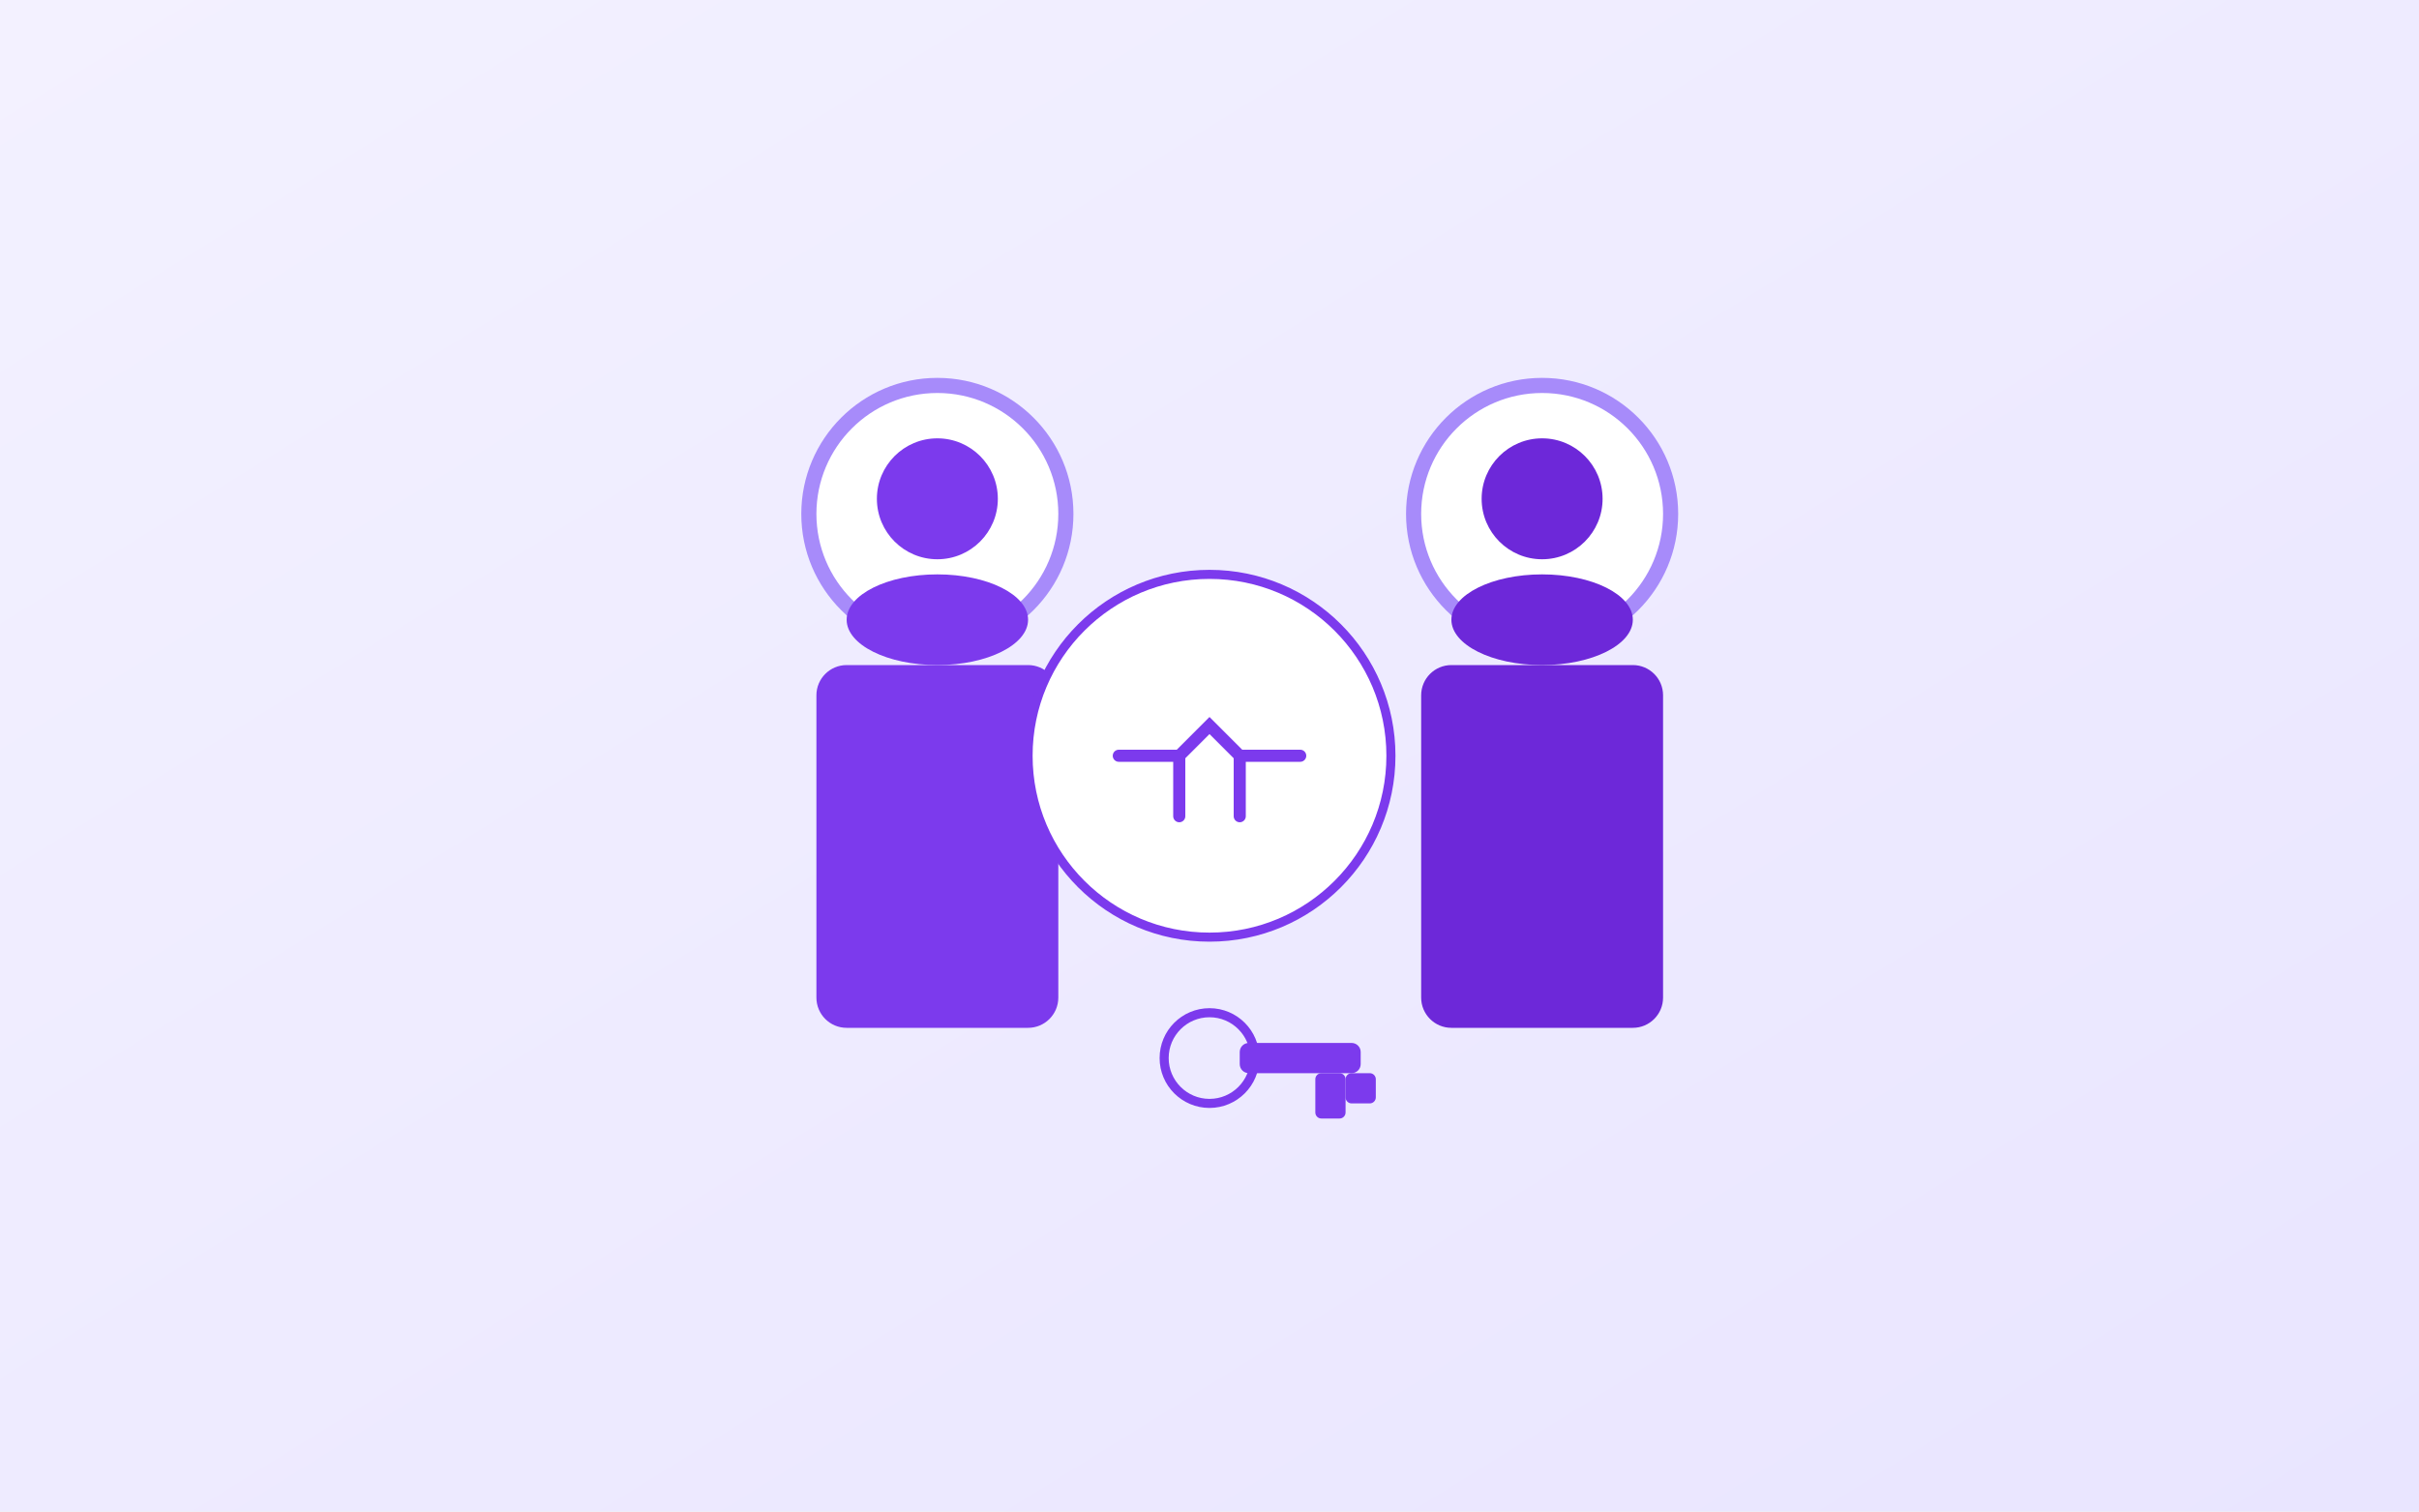
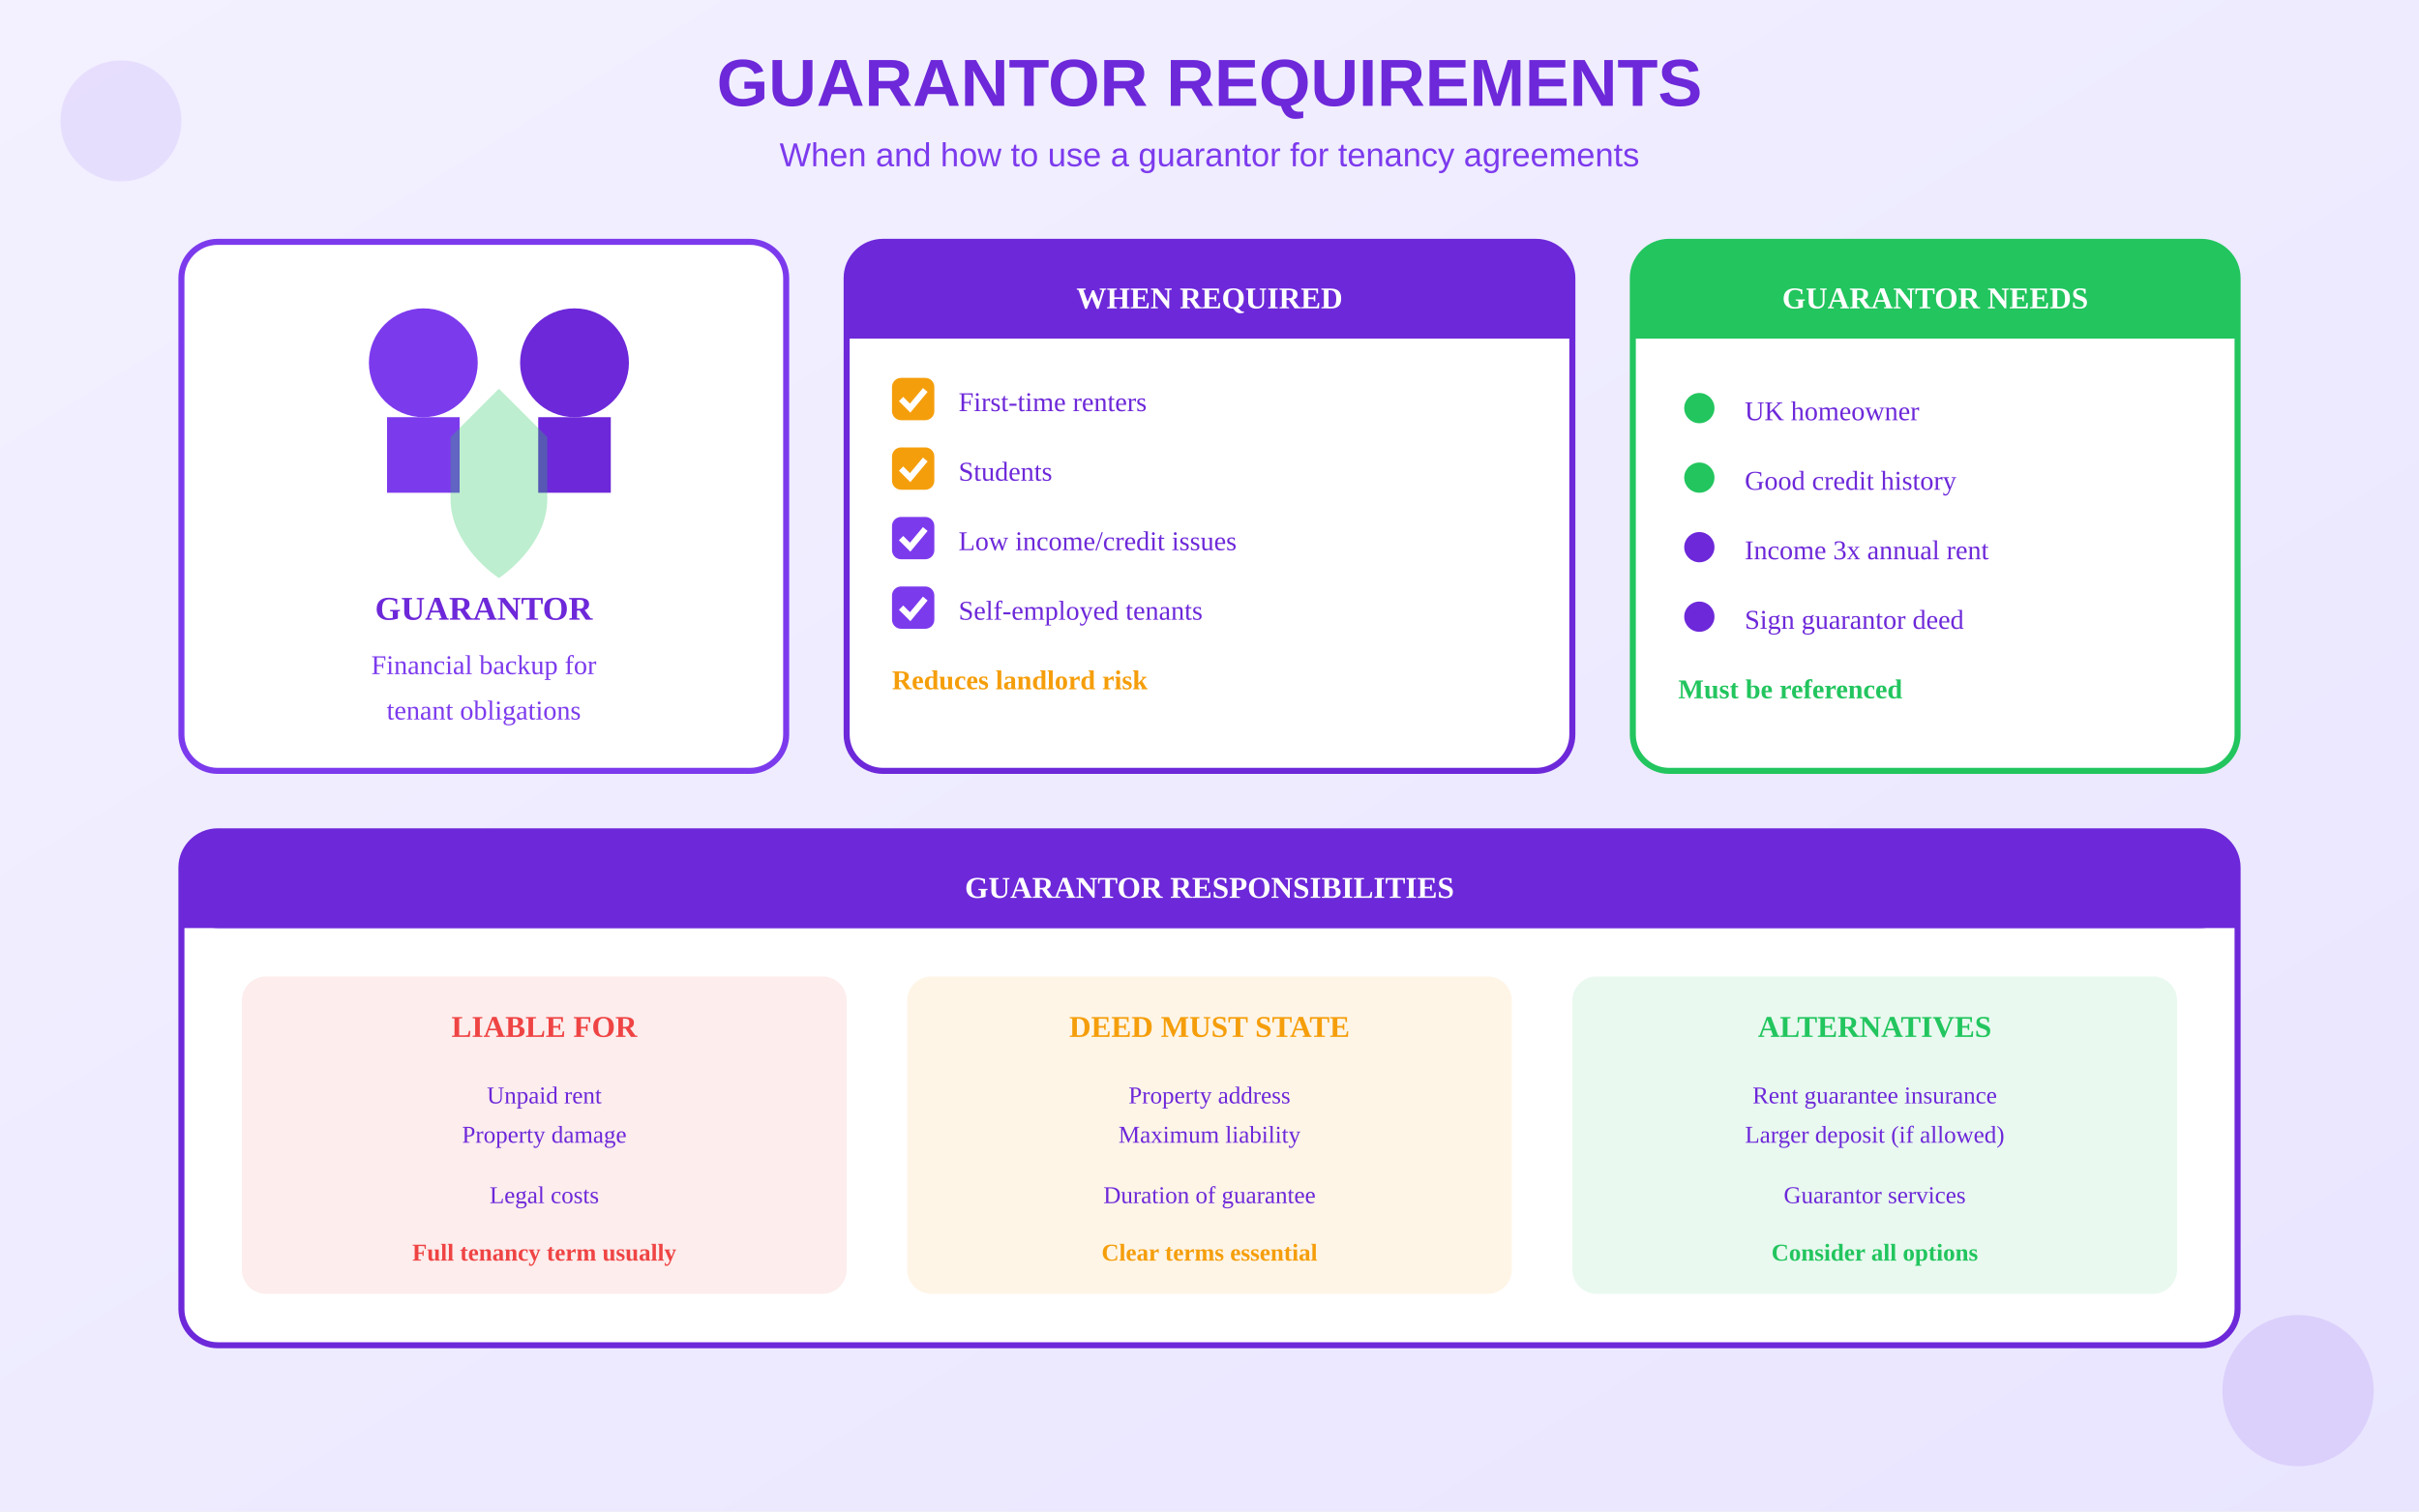
<svg xmlns="http://www.w3.org/2000/svg" viewBox="0 0 800 500">
  <defs>
    <linearGradient id="bgGrad" x1="0%" y1="0%" x2="100%" y2="100%">
      <stop offset="0%" style="stop-color:#F3F1FF" />
      <stop offset="100%" style="stop-color:#E9E5FF" />
    </linearGradient>
  </defs>
  <rect width="800" height="500" fill="url(#bgGrad)" />
-   <g transform="translate(250, 120)">
-     <circle cx="60" cy="50" r="45" fill="#A78BFA" />
-     <circle cx="60" cy="50" r="40" fill="white" />
-     <circle cx="60" cy="45" r="20" fill="#7C3AED" />
-     <ellipse cx="60" cy="85" rx="30" ry="15" fill="#7C3AED" />
-     <rect x="20" y="100" width="80" height="120" rx="10" fill="#7C3AED" />
+   <text x="400" y="35" text-anchor="middle" fill="#6D28D9" font-size="22" font-weight="bold" font-family="Arial">GUARANTOR REQUIREMENTS</text>
+   <text x="400" y="55" text-anchor="middle" fill="#7C3AED" font-size="11" font-family="Arial">When and how to use a guarantor for tenancy agreements</text>
+   <g transform="translate(60, 80)">
+     <rect x="0" y="0" width="200" height="175" rx="12" fill="white" stroke="#7C3AED" stroke-width="2" />
+     <g transform="translate(30, 10)">
+       <circle cx="50" cy="30" r="18" fill="#7C3AED" />
+       <rect x="38" y="48" width="24" height="25" fill="#7C3AED" />
+       <circle cx="100" cy="30" r="18" fill="#6D28D9" />
+       <rect x="88" y="48" width="24" height="25" fill="#6D28D9" />
+       <path d="M75 40 L90 55 L90 75 C90 90 75 100 75 100 C75 100 60 90 60 75 L60 55 Z" fill="#22C55E" opacity="0.3" stroke="#22C55E" stroke-width="2" />
+     </g>
+     <text x="100" y="125" text-anchor="middle" fill="#6D28D9" font-size="11" font-weight="bold">GUARANTOR</text>
+     <text x="100" y="143" text-anchor="middle" fill="#7C3AED" font-size="9">Financial backup for</text>
+     <text x="100" y="158" text-anchor="middle" fill="#7C3AED" font-size="9">tenant obligations</text>
  </g>
-   <g transform="translate(350, 200)">
-     <circle cx="50" cy="50" r="60" fill="white" stroke="#7C3AED" stroke-width="3" />
-     <path d="M20 50 L40 50 L50 40 L60 50 L80 50" stroke="#7C3AED" stroke-width="4" fill="none" stroke-linecap="round" />
-     <path d="M40 50 L40 70 M60 50 L60 70" stroke="#7C3AED" stroke-width="4" stroke-linecap="round" />
+   <g transform="translate(280, 80)">
+     <rect x="0" y="0" width="240" height="175" rx="12" fill="white" stroke="#6D28D9" stroke-width="2" />
+     <rect x="0" y="0" width="240" height="32" rx="12" fill="#6D28D9" />
+     <rect x="0" y="20" width="240" height="12" fill="#6D28D9" />
+     <text x="120" y="22" text-anchor="middle" fill="white" font-size="10" font-weight="bold">WHEN REQUIRED</text>
+     <g transform="translate(15, 45)">
+       <rect x="0" y="0" width="14" height="14" rx="3" fill="#F59E0B" />
+       <path d="M3 7 L6 10 L11 4" stroke="white" stroke-width="2" fill="none" />
+       <text x="22" y="11" fill="#6D28D9" font-size="9">First-time renters</text>
+     </g>
+     <g transform="translate(15, 68)">
+       <rect x="0" y="0" width="14" height="14" rx="3" fill="#F59E0B" />
+       <path d="M3 7 L6 10 L11 4" stroke="white" stroke-width="2" fill="none" />
+       <text x="22" y="11" fill="#6D28D9" font-size="9">Students</text>
+     </g>
+     <g transform="translate(15, 91)">
+       <rect x="0" y="0" width="14" height="14" rx="3" fill="#7C3AED" />
+       <path d="M3 7 L6 10 L11 4" stroke="white" stroke-width="2" fill="none" />
+       <text x="22" y="11" fill="#6D28D9" font-size="9">Low income/credit issues</text>
+     </g>
+     <g transform="translate(15, 114)">
+       <rect x="0" y="0" width="14" height="14" rx="3" fill="#7C3AED" />
+       <path d="M3 7 L6 10 L11 4" stroke="white" stroke-width="2" fill="none" />
+       <text x="22" y="11" fill="#6D28D9" font-size="9">Self-employed tenants</text>
+     </g>
+     <g transform="translate(15, 137)">
+       <text x="0" y="11" fill="#F59E0B" font-size="9" font-weight="bold">Reduces landlord risk</text>
+     </g>
  </g>
-   <g transform="translate(450, 120)">
-     <circle cx="60" cy="50" r="45" fill="#A78BFA" />
-     <circle cx="60" cy="50" r="40" fill="white" />
-     <circle cx="60" cy="45" r="20" fill="#6D28D9" />
-     <ellipse cx="60" cy="85" rx="30" ry="15" fill="#6D28D9" />
-     <rect x="20" y="100" width="80" height="120" rx="10" fill="#6D28D9" />
+   <g transform="translate(540, 80)">
+     <rect x="0" y="0" width="200" height="175" rx="12" fill="white" stroke="#22C55E" stroke-width="2" />
+     <rect x="0" y="0" width="200" height="32" rx="12" fill="#22C55E" />
+     <rect x="0" y="20" width="200" height="12" fill="#22C55E" />
+     <text x="100" y="22" text-anchor="middle" fill="white" font-size="10" font-weight="bold">GUARANTOR NEEDS</text>
+     <g transform="translate(15, 48)">
+       <circle cx="7" cy="7" r="5" fill="#22C55E" />
+       <text x="22" y="11" fill="#6D28D9" font-size="9">UK homeowner</text>
+     </g>
+     <g transform="translate(15, 71)">
+       <circle cx="7" cy="7" r="5" fill="#22C55E" />
+       <text x="22" y="11" fill="#6D28D9" font-size="9">Good credit history</text>
+     </g>
+     <g transform="translate(15, 94)">
+       <circle cx="7" cy="7" r="5" fill="#6D28D9" />
+       <text x="22" y="11" fill="#6D28D9" font-size="9">Income 3x annual rent</text>
+     </g>
+     <g transform="translate(15, 117)">
+       <circle cx="7" cy="7" r="5" fill="#6D28D9" />
+       <text x="22" y="11" fill="#6D28D9" font-size="9">Sign guarantor deed</text>
+     </g>
+     <g transform="translate(15, 140)">
+       <text x="0" y="11" fill="#22C55E" font-size="9" font-weight="bold">Must be referenced</text>
+     </g>
  </g>
-   <g transform="translate(380, 330)">
-     <circle cx="20" cy="20" r="15" fill="none" stroke="#7C3AED" stroke-width="3" />
-     <rect x="30" y="15" width="40" height="10" rx="3" fill="#7C3AED" />
-     <rect x="55" y="25" width="10" height="15" rx="2" fill="#7C3AED" />
-     <rect x="65" y="25" width="10" height="10" rx="2" fill="#7C3AED" />
+   <g transform="translate(60, 275)">
+     <rect x="0" y="0" width="680" height="170" rx="12" fill="white" stroke="#6D28D9" stroke-width="2" />
+     <rect x="0" y="0" width="680" height="32" rx="12" fill="#6D28D9" />
+     <rect x="0" y="20" width="680" height="12" fill="#6D28D9" />
+     <text x="340" y="22" text-anchor="middle" fill="white" font-size="10" font-weight="bold">GUARANTOR RESPONSIBILITIES</text>
+     <g transform="translate(20, 48)">
+       <rect x="0" y="0" width="200" height="105" rx="8" fill="#EF4444" opacity="0.1" />
+       <text x="100" y="20" text-anchor="middle" fill="#EF4444" font-size="10" font-weight="bold">LIABLE FOR</text>
+       <text x="100" y="42" text-anchor="middle" fill="#6D28D9" font-size="8">Unpaid rent</text>
+       <text x="100" y="55" text-anchor="middle" fill="#6D28D9" font-size="8">Property damage</text>
+       <text x="100" y="75" text-anchor="middle" fill="#6D28D9" font-size="8">Legal costs</text>
+       <text x="100" y="94" text-anchor="middle" fill="#EF4444" font-size="8" font-weight="bold">Full tenancy term usually</text>
+     </g>
+     <g transform="translate(240, 48)">
+       <rect x="0" y="0" width="200" height="105" rx="8" fill="#F59E0B" opacity="0.1" />
+       <text x="100" y="20" text-anchor="middle" fill="#F59E0B" font-size="10" font-weight="bold">DEED MUST STATE</text>
+       <text x="100" y="42" text-anchor="middle" fill="#6D28D9" font-size="8">Property address</text>
+       <text x="100" y="55" text-anchor="middle" fill="#6D28D9" font-size="8">Maximum liability</text>
+       <text x="100" y="75" text-anchor="middle" fill="#6D28D9" font-size="8">Duration of guarantee</text>
+       <text x="100" y="94" text-anchor="middle" fill="#F59E0B" font-size="8" font-weight="bold">Clear terms essential</text>
+     </g>
+     <g transform="translate(460, 48)">
+       <rect x="0" y="0" width="200" height="105" rx="8" fill="#22C55E" opacity="0.1" />
+       <text x="100" y="20" text-anchor="middle" fill="#22C55E" font-size="10" font-weight="bold">ALTERNATIVES</text>
+       <text x="100" y="42" text-anchor="middle" fill="#6D28D9" font-size="8">Rent guarantee insurance</text>
+       <text x="100" y="55" text-anchor="middle" fill="#6D28D9" font-size="8">Larger deposit (if allowed)</text>
+       <text x="100" y="75" text-anchor="middle" fill="#6D28D9" font-size="8">Guarantor services</text>
+       <text x="100" y="94" text-anchor="middle" fill="#22C55E" font-size="8" font-weight="bold">Consider all options</text>
+     </g>
  </g>
+   <circle cx="40" cy="40" r="20" fill="#7C3AED" opacity="0.1" />
+   <circle cx="760" cy="460" r="25" fill="#6D28D9" opacity="0.12" />
</svg>
